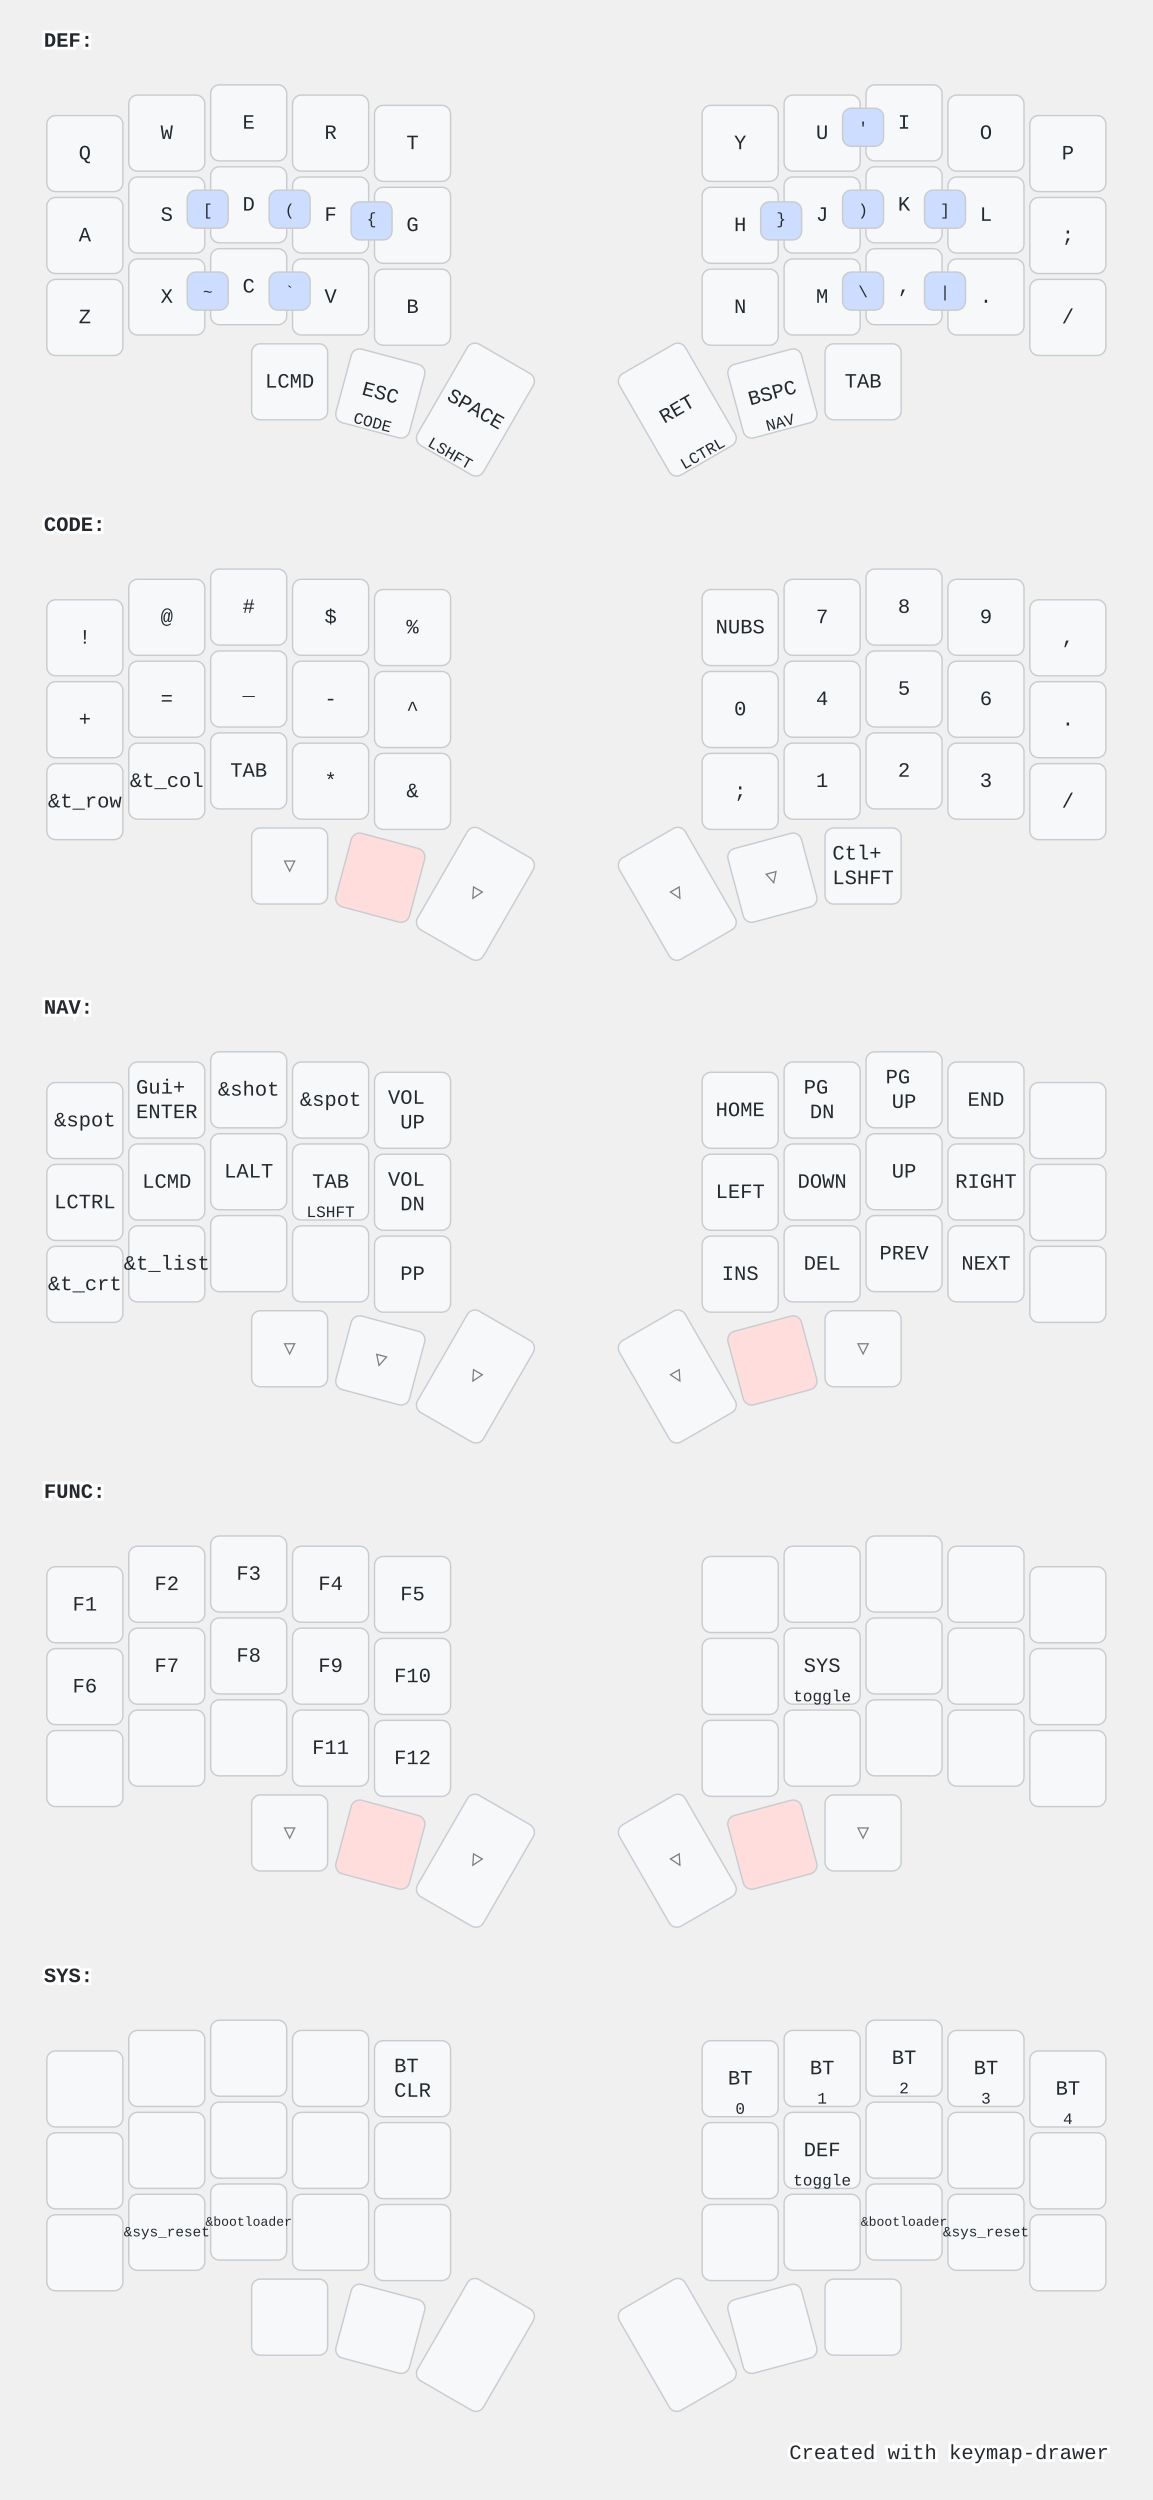
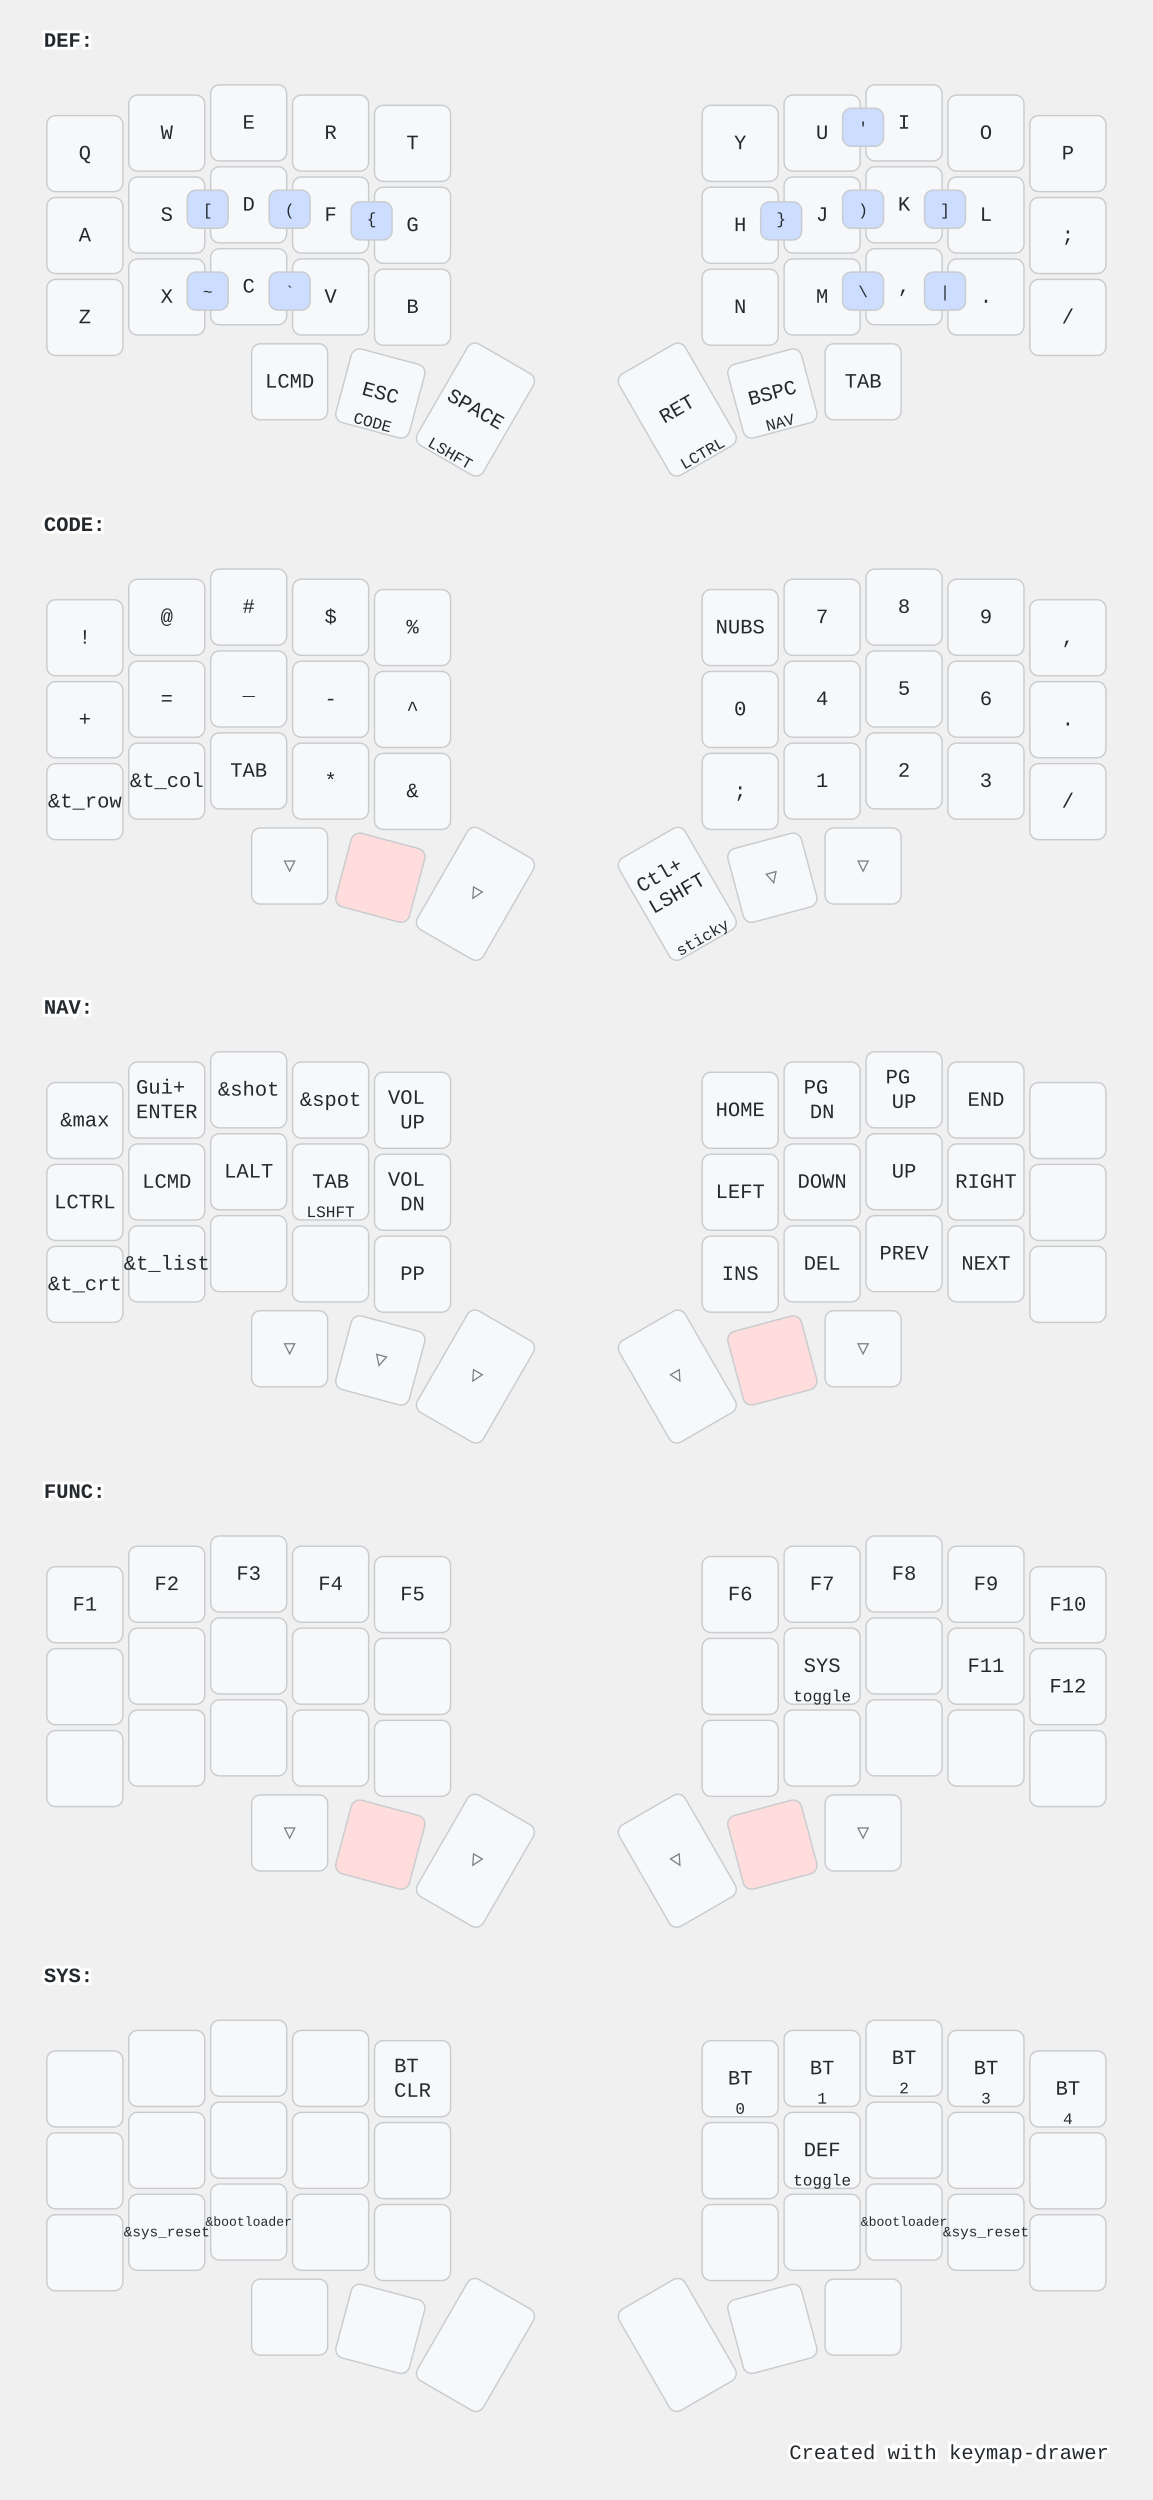
<svg xmlns="http://www.w3.org/2000/svg" width="788" height="1709" viewBox="0 0 788 1709" class="keymap">
  <style>/* inherit to force styles through use tags */
svg path {
    fill: inherit;
}

/* font and background color specifications */
svg.keymap {
    font-family: SFMono-Regular,Consolas,Liberation Mono,Menlo,monospace;
    font-size: 14px;
    font-kerning: normal;
    text-rendering: optimizeLegibility;
    fill: #24292e;
}

/* default key styling */
rect.key {
    fill: #f6f8fa;
}

rect.key, rect.combo {
    stroke: #c9cccf;
    stroke-width: 1;
}

/* default key side styling, only used is draw_key_sides is set */
rect.side {
    filter: brightness(90%);
}

/* color accent for combo boxes */
rect.combo, rect.combo-separate {
    fill: #cdf;
}

/* color accent for held keys */
rect.held, rect.combo.held {
    fill: #fdd;
}

/* color accent for ghost (optional) keys */
rect.ghost, rect.combo.ghost {
    stroke-dasharray: 4, 4;
    stroke-width: 2;
}

text {
    text-anchor: middle;
    dominant-baseline: middle;
}

/* styling for layer labels */
text.label {
    font-weight: bold;
    text-anchor: start;
    stroke: white;
    stroke-width: 4;
    paint-order: stroke;
}

/* styling for optional footer */
text.footer {
    text-anchor: end;
    dominant-baseline: auto;
    stroke: white;
    stroke-width: 4;
    paint-order: stroke;
}

/* styling for combo tap, and key hold/shifted label text */
text.combo, text.hold, text.shifted {
    font-size: 11px;
}

text.hold {
    text-anchor: middle;
    dominant-baseline: auto;
}

text.shifted {
    text-anchor: middle;
    dominant-baseline: hanging;
}

/* styling for hold/shifted label text in combo box */
text.combo.hold, text.combo.shifted {
    font-size: 8px;
}

/* lighter symbol for transparent keys */
text.trans {
    fill: #7b7e81;
}

/* styling for combo dendrons */
path.combo {
    stroke-width: 1;
    stroke: gray;
    fill: none;
}

/* Start Tabler Icons Cleanup */
/* cannot use height/width with glyphs */
.icon-tabler &gt; path {
    fill: inherit;
    stroke: inherit;
    stroke-width: 2;
}
/* hide tabler's default box */
.icon-tabler &gt; path[stroke="none"][fill="none"] {
    visibility: hidden;
}
/* End Tabler Icons Cleanup */

@media (prefers-color-scheme: dark) {
svg.keymap { fill: #d1d6db; }
rect.key { fill: #3f4750; }
rect.key, rect.combo { stroke: #60666c; }
rect.combo, rect.combo-separate { fill: #1f3d7a; }
rect.held, rect.combo.held { fill: #854747; }
text.label, text.footer { stroke: black; }
text.trans { fill: #7e8184; }
path.combo { stroke: #7f7f7f; }

}</style>
  <g transform="translate(30, 0)" class="layer-DEF">
    <text x="0" y="28" class="label">DEF:</text>
    <g transform="translate(0, 56)">
      <g transform="translate(28, 49)" class="key keypos-0">
        <rect rx="6" ry="6" x="-26" y="-26" width="52" height="52" class="key" />
        <text x="0" y="0" class="key tap">Q</text>
      </g>
      <g transform="translate(84, 35)" class="key keypos-1">
        <rect rx="6" ry="6" x="-26" y="-26" width="52" height="52" class="key" />
        <text x="0" y="0" class="key tap">W</text>
      </g>
      <g transform="translate(140, 28)" class="key keypos-2">
        <rect rx="6" ry="6" x="-26" y="-26" width="52" height="52" class="key" />
        <text x="0" y="0" class="key tap">E</text>
      </g>
      <g transform="translate(196, 35)" class="key keypos-3">
        <rect rx="6" ry="6" x="-26" y="-26" width="52" height="52" class="key" />
        <text x="0" y="0" class="key tap">R</text>
      </g>
      <g transform="translate(252, 42)" class="key keypos-4">
        <rect rx="6" ry="6" x="-26" y="-26" width="52" height="52" class="key" />
        <text x="0" y="0" class="key tap">T</text>
      </g>
      <g transform="translate(476, 42)" class="key keypos-5">
        <rect rx="6" ry="6" x="-26" y="-26" width="52" height="52" class="key" />
        <text x="0" y="0" class="key tap">Y</text>
      </g>
      <g transform="translate(532, 35)" class="key keypos-6">
        <rect rx="6" ry="6" x="-26" y="-26" width="52" height="52" class="key" />
        <text x="0" y="0" class="key tap">U</text>
      </g>
      <g transform="translate(588, 28)" class="key keypos-7">
        <rect rx="6" ry="6" x="-26" y="-26" width="52" height="52" class="key" />
        <text x="0" y="0" class="key tap">I</text>
      </g>
      <g transform="translate(644, 35)" class="key keypos-8">
        <rect rx="6" ry="6" x="-26" y="-26" width="52" height="52" class="key" />
        <text x="0" y="0" class="key tap">O</text>
      </g>
      <g transform="translate(700, 49)" class="key keypos-9">
        <rect rx="6" ry="6" x="-26" y="-26" width="52" height="52" class="key" />
        <text x="0" y="0" class="key tap">P</text>
      </g>
      <g transform="translate(28, 105)" class="key keypos-10">
        <rect rx="6" ry="6" x="-26" y="-26" width="52" height="52" class="key" />
        <text x="0" y="0" class="key tap">A</text>
      </g>
      <g transform="translate(84, 91)" class="key keypos-11">
        <rect rx="6" ry="6" x="-26" y="-26" width="52" height="52" class="key" />
        <text x="0" y="0" class="key tap">S</text>
      </g>
      <g transform="translate(140, 84)" class="key keypos-12">
        <rect rx="6" ry="6" x="-26" y="-26" width="52" height="52" class="key" />
        <text x="0" y="0" class="key tap">D</text>
      </g>
      <g transform="translate(196, 91)" class="key keypos-13">
        <rect rx="6" ry="6" x="-26" y="-26" width="52" height="52" class="key" />
        <text x="0" y="0" class="key tap">F</text>
      </g>
      <g transform="translate(252, 98)" class="key keypos-14">
        <rect rx="6" ry="6" x="-26" y="-26" width="52" height="52" class="key" />
        <text x="0" y="0" class="key tap">G</text>
      </g>
      <g transform="translate(476, 98)" class="key keypos-15">
        <rect rx="6" ry="6" x="-26" y="-26" width="52" height="52" class="key" />
        <text x="0" y="0" class="key tap">H</text>
      </g>
      <g transform="translate(532, 91)" class="key keypos-16">
        <rect rx="6" ry="6" x="-26" y="-26" width="52" height="52" class="key" />
        <text x="0" y="0" class="key tap">J</text>
      </g>
      <g transform="translate(588, 84)" class="key keypos-17">
        <rect rx="6" ry="6" x="-26" y="-26" width="52" height="52" class="key" />
        <text x="0" y="0" class="key tap">K</text>
      </g>
      <g transform="translate(644, 91)" class="key keypos-18">
        <rect rx="6" ry="6" x="-26" y="-26" width="52" height="52" class="key" />
        <text x="0" y="0" class="key tap">L</text>
      </g>
      <g transform="translate(700, 105)" class="key keypos-19">
        <rect rx="6" ry="6" x="-26" y="-26" width="52" height="52" class="key" />
        <text x="0" y="0" class="key tap">;</text>
      </g>
      <g transform="translate(28, 161)" class="key keypos-20">
        <rect rx="6" ry="6" x="-26" y="-26" width="52" height="52" class="key" />
        <text x="0" y="0" class="key tap">Z</text>
      </g>
      <g transform="translate(84, 147)" class="key keypos-21">
        <rect rx="6" ry="6" x="-26" y="-26" width="52" height="52" class="key" />
        <text x="0" y="0" class="key tap">X</text>
      </g>
      <g transform="translate(140, 140)" class="key keypos-22">
        <rect rx="6" ry="6" x="-26" y="-26" width="52" height="52" class="key" />
        <text x="0" y="0" class="key tap">C</text>
      </g>
      <g transform="translate(196, 147)" class="key keypos-23">
        <rect rx="6" ry="6" x="-26" y="-26" width="52" height="52" class="key" />
        <text x="0" y="0" class="key tap">V</text>
      </g>
      <g transform="translate(252, 154)" class="key keypos-24">
        <rect rx="6" ry="6" x="-26" y="-26" width="52" height="52" class="key" />
        <text x="0" y="0" class="key tap">B</text>
      </g>
      <g transform="translate(476, 154)" class="key keypos-25">
        <rect rx="6" ry="6" x="-26" y="-26" width="52" height="52" class="key" />
        <text x="0" y="0" class="key tap">N</text>
      </g>
      <g transform="translate(532, 147)" class="key keypos-26">
        <rect rx="6" ry="6" x="-26" y="-26" width="52" height="52" class="key" />
        <text x="0" y="0" class="key tap">M</text>
      </g>
      <g transform="translate(588, 140)" class="key keypos-27">
        <rect rx="6" ry="6" x="-26" y="-26" width="52" height="52" class="key" />
        <text x="0" y="0" class="key tap">,</text>
      </g>
      <g transform="translate(644, 147)" class="key keypos-28">
        <rect rx="6" ry="6" x="-26" y="-26" width="52" height="52" class="key" />
        <text x="0" y="0" class="key tap">.</text>
      </g>
      <g transform="translate(700, 161)" class="key keypos-29">
        <rect rx="6" ry="6" x="-26" y="-26" width="52" height="52" class="key" />
        <text x="0" y="0" class="key tap">/</text>
      </g>
      <g transform="translate(168, 205)" class="key keypos-30">
        <rect rx="6" ry="6" x="-26" y="-26" width="52" height="52" class="key" />
        <text x="0" y="0" class="key tap">LCMD</text>
      </g>
      <g transform="translate(230, 213) rotate(15.0)" class="key keypos-31">
        <rect rx="6" ry="6" x="-26" y="-26" width="52" height="52" class="key" />
        <text x="0" y="0" class="key tap">ESC</text>
        <text x="0" y="24" class="key hold">CODE</text>
      </g>
      <g transform="translate(295, 224) rotate(30.0)" class="key keypos-32">
        <rect rx="6" ry="6" x="-26" y="-40" width="52" height="80" class="key" />
        <text x="0" y="0" class="key tap">SPACE</text>
        <text x="0" y="38" class="key hold">LSHFT</text>
      </g>
      <g transform="translate(433, 224) rotate(-30.0)" class="key keypos-33">
        <rect rx="6" ry="6" x="-26" y="-40" width="52" height="80" class="key" />
        <text x="0" y="0" class="key tap">RET</text>
        <text x="0" y="38" class="key hold">LCTRL</text>
      </g>
      <g transform="translate(498, 213) rotate(-15.0)" class="key keypos-34">
        <rect rx="6" ry="6" x="-26" y="-26" width="52" height="52" class="key" />
        <text x="0" y="0" class="key tap">BSPC</text>
        <text x="0" y="24" class="key hold">NAV</text>
      </g>
      <g transform="translate(560, 205)" class="key keypos-35">
        <rect rx="6" ry="6" x="-26" y="-26" width="52" height="52" class="key" />
        <text x="0" y="0" class="key tap">TAB</text>
      </g>
      <g class="combo combopos-0">
        <rect rx="6" ry="6" x="98" y="74" width="28" height="26" class="combo" />
        <text x="112" y="88" class="combo tap">[</text>
      </g>
      <g class="combo combopos-1">
        <rect rx="6" ry="6" x="602" y="74" width="28" height="26" class="combo" />
        <text x="616" y="88" class="combo tap">]</text>
      </g>
      <g class="combo combopos-2">
        <rect rx="6" ry="6" x="154" y="74" width="28" height="26" class="combo" />
        <text x="168" y="88" class="combo tap">(</text>
      </g>
      <g class="combo combopos-3">
        <rect rx="6" ry="6" x="546" y="74" width="28" height="26" class="combo" />
        <text x="560" y="88" class="combo tap">)</text>
      </g>
      <g class="combo combopos-4">
        <rect rx="6" ry="6" x="210" y="82" width="28" height="26" class="combo" />
        <text x="224" y="94" class="combo tap">{</text>
      </g>
      <g class="combo combopos-5">
        <rect rx="6" ry="6" x="490" y="82" width="28" height="26" class="combo" />
        <text x="504" y="94" class="combo tap">}</text>
      </g>
      <g class="combo combopos-6">
        <rect rx="6" ry="6" x="98" y="130" width="28" height="26" class="combo" />
        <text x="112" y="144" class="combo tap">~</text>
      </g>
      <g class="combo combopos-7">
        <rect rx="6" ry="6" x="154" y="130" width="28" height="26" class="combo" />
        <text x="168" y="144" class="combo tap">`</text>
      </g>
      <g class="combo combopos-8">
        <rect rx="6" ry="6" x="546" y="18" width="28" height="26" class="combo" />
        <text x="560" y="32" class="combo tap">'</text>
      </g>
      <g class="combo combopos-9">
        <rect rx="6" ry="6" x="546" y="130" width="28" height="26" class="combo" />
        <text x="560" y="144" class="combo tap">\</text>
      </g>
      <g class="combo combopos-10">
        <rect rx="6" ry="6" x="602" y="130" width="28" height="26" class="combo" />
        <text x="616" y="144" class="combo tap">|</text>
      </g>
    </g>
  </g>
  <g transform="translate(30, 331)" class="layer-CODE">
    <text x="0" y="28" class="label">CODE:</text>
    <g transform="translate(0, 56)">
      <g transform="translate(28, 49)" class="key keypos-0">
        <rect rx="6" ry="6" x="-26" y="-26" width="52" height="52" class="key" />
        <text x="0" y="0" class="key tap">!</text>
      </g>
      <g transform="translate(84, 35)" class="key keypos-1">
        <rect rx="6" ry="6" x="-26" y="-26" width="52" height="52" class="key" />
        <text x="0" y="0" class="key tap">@</text>
      </g>
      <g transform="translate(140, 28)" class="key keypos-2">
        <rect rx="6" ry="6" x="-26" y="-26" width="52" height="52" class="key" />
        <text x="0" y="0" class="key tap">#</text>
      </g>
      <g transform="translate(196, 35)" class="key keypos-3">
        <rect rx="6" ry="6" x="-26" y="-26" width="52" height="52" class="key" />
        <text x="0" y="0" class="key tap">$</text>
      </g>
      <g transform="translate(252, 42)" class="key keypos-4">
        <rect rx="6" ry="6" x="-26" y="-26" width="52" height="52" class="key" />
        <text x="0" y="0" class="key tap">%</text>
      </g>
      <g transform="translate(476, 42)" class="key keypos-5">
        <rect rx="6" ry="6" x="-26" y="-26" width="52" height="52" class="key" />
        <text x="0" y="0" class="key tap">NUBS</text>
      </g>
      <g transform="translate(532, 35)" class="key keypos-6">
        <rect rx="6" ry="6" x="-26" y="-26" width="52" height="52" class="key" />
        <text x="0" y="0" class="key tap">7</text>
      </g>
      <g transform="translate(588, 28)" class="key keypos-7">
        <rect rx="6" ry="6" x="-26" y="-26" width="52" height="52" class="key" />
        <text x="0" y="0" class="key tap">8</text>
      </g>
      <g transform="translate(644, 35)" class="key keypos-8">
        <rect rx="6" ry="6" x="-26" y="-26" width="52" height="52" class="key" />
        <text x="0" y="0" class="key tap">9</text>
      </g>
      <g transform="translate(700, 49)" class="key keypos-9">
        <rect rx="6" ry="6" x="-26" y="-26" width="52" height="52" class="key" />
        <text x="0" y="0" class="key tap">,</text>
      </g>
      <g transform="translate(28, 105)" class="key keypos-10">
        <rect rx="6" ry="6" x="-26" y="-26" width="52" height="52" class="key" />
        <text x="0" y="0" class="key tap">+</text>
      </g>
      <g transform="translate(84, 91)" class="key keypos-11">
        <rect rx="6" ry="6" x="-26" y="-26" width="52" height="52" class="key" />
        <text x="0" y="0" class="key tap">=</text>
      </g>
      <g transform="translate(140, 84)" class="key keypos-12">
        <rect rx="6" ry="6" x="-26" y="-26" width="52" height="52" class="key" />
        <text x="0" y="0" class="key tap">_</text>
      </g>
      <g transform="translate(196, 91)" class="key keypos-13">
        <rect rx="6" ry="6" x="-26" y="-26" width="52" height="52" class="key" />
        <text x="0" y="0" class="key tap">-</text>
      </g>
      <g transform="translate(252, 98)" class="key keypos-14">
        <rect rx="6" ry="6" x="-26" y="-26" width="52" height="52" class="key" />
        <text x="0" y="0" class="key tap">^</text>
      </g>
      <g transform="translate(476, 98)" class="key keypos-15">
        <rect rx="6" ry="6" x="-26" y="-26" width="52" height="52" class="key" />
        <text x="0" y="0" class="key tap">0</text>
      </g>
      <g transform="translate(532, 91)" class="key keypos-16">
        <rect rx="6" ry="6" x="-26" y="-26" width="52" height="52" class="key" />
        <text x="0" y="0" class="key tap">4</text>
      </g>
      <g transform="translate(588, 84)" class="key keypos-17">
        <rect rx="6" ry="6" x="-26" y="-26" width="52" height="52" class="key" />
        <text x="0" y="0" class="key tap">5</text>
      </g>
      <g transform="translate(644, 91)" class="key keypos-18">
        <rect rx="6" ry="6" x="-26" y="-26" width="52" height="52" class="key" />
        <text x="0" y="0" class="key tap">6</text>
      </g>
      <g transform="translate(700, 105)" class="key keypos-19">
        <rect rx="6" ry="6" x="-26" y="-26" width="52" height="52" class="key" />
        <text x="0" y="0" class="key tap">.</text>
      </g>
      <g transform="translate(28, 161)" class="key keypos-20">
        <rect rx="6" ry="6" x="-26" y="-26" width="52" height="52" class="key" />
        <text x="0" y="0" class="key tap">&amp;t_row</text>
      </g>
      <g transform="translate(84, 147)" class="key keypos-21">
        <rect rx="6" ry="6" x="-26" y="-26" width="52" height="52" class="key" />
        <text x="0" y="0" class="key tap">&amp;t_col</text>
      </g>
      <g transform="translate(140, 140)" class="key keypos-22">
        <rect rx="6" ry="6" x="-26" y="-26" width="52" height="52" class="key" />
        <text x="0" y="0" class="key tap">TAB</text>
      </g>
      <g transform="translate(196, 147)" class="key keypos-23">
        <rect rx="6" ry="6" x="-26" y="-26" width="52" height="52" class="key" />
        <text x="0" y="0" class="key tap">*</text>
      </g>
      <g transform="translate(252, 154)" class="key keypos-24">
        <rect rx="6" ry="6" x="-26" y="-26" width="52" height="52" class="key" />
        <text x="0" y="0" class="key tap">&amp;</text>
      </g>
      <g transform="translate(476, 154)" class="key keypos-25">
        <rect rx="6" ry="6" x="-26" y="-26" width="52" height="52" class="key" />
        <text x="0" y="0" class="key tap">;</text>
      </g>
      <g transform="translate(532, 147)" class="key keypos-26">
        <rect rx="6" ry="6" x="-26" y="-26" width="52" height="52" class="key" />
        <text x="0" y="0" class="key tap">1</text>
      </g>
      <g transform="translate(588, 140)" class="key keypos-27">
        <rect rx="6" ry="6" x="-26" y="-26" width="52" height="52" class="key" />
        <text x="0" y="0" class="key tap">2</text>
      </g>
      <g transform="translate(644, 147)" class="key keypos-28">
        <rect rx="6" ry="6" x="-26" y="-26" width="52" height="52" class="key" />
        <text x="0" y="0" class="key tap">3</text>
      </g>
      <g transform="translate(700, 161)" class="key keypos-29">
        <rect rx="6" ry="6" x="-26" y="-26" width="52" height="52" class="key" />
        <text x="0" y="0" class="key tap">/</text>
      </g>
      <g transform="translate(168, 205)" class="key trans keypos-30">
        <rect rx="6" ry="6" x="-26" y="-26" width="52" height="52" class="key trans" />
        <text x="0" y="0" class="key trans tap">▽</text>
      </g>
      <g transform="translate(230, 213) rotate(15.0)" class="key held keypos-31">
        <rect rx="6" ry="6" x="-26" y="-26" width="52" height="52" class="key held" />
      </g>
      <g transform="translate(295, 224) rotate(30.0)" class="key trans keypos-32">
        <rect rx="6" ry="6" x="-26" y="-40" width="52" height="80" class="key trans" />
        <text x="0" y="0" class="key trans tap">▽</text>
      </g>
-       <g transform="translate(433, 224) rotate(-30.0)" class="key trans keypos-33">
-         <rect rx="6" ry="6" x="-26" y="-40" width="52" height="80" class="key trans" />
-         <text x="0" y="0" class="key trans tap">▽</text>
+       <g transform="translate(433, 224) rotate(-30.0)" class="key keypos-33">
+         <rect rx="6" ry="6" x="-26" y="-40" width="52" height="80" class="key" />
+         <text x="0" y="0" class="key tap">
+           <tspan x="0" dy="-1.2em">Ctl+</tspan>
+           <tspan x="0" dy="1.2em">LSHFT</tspan>
+         </text>
+         <text x="0" y="38" class="key hold">sticky</text>
      </g>
      <g transform="translate(498, 213) rotate(-15.0)" class="key trans keypos-34">
        <rect rx="6" ry="6" x="-26" y="-26" width="52" height="52" class="key trans" />
        <text x="0" y="0" class="key trans tap">▽</text>
      </g>
-       <g transform="translate(560, 205)" class="key keypos-35">
-         <rect rx="6" ry="6" x="-26" y="-26" width="52" height="52" class="key" />
-         <text x="0" y="0" class="key tap">
-           <tspan x="0" dy="-0.6em">Ctl+</tspan>
-           <tspan x="0" dy="1.2em">LSHFT</tspan>
-         </text>
+       <g transform="translate(560, 205)" class="key trans keypos-35">
+         <rect rx="6" ry="6" x="-26" y="-26" width="52" height="52" class="key trans" />
+         <text x="0" y="0" class="key trans tap">▽</text>
      </g>
    </g>
  </g>
  <g transform="translate(30, 661)" class="layer-NAV">
    <text x="0" y="28" class="label">NAV:</text>
    <g transform="translate(0, 56)">
      <g transform="translate(28, 49)" class="key keypos-0">
        <rect rx="6" ry="6" x="-26" y="-26" width="52" height="52" class="key" />
-         <text x="0" y="0" class="key tap">&amp;spot</text>
+         <text x="0" y="0" class="key tap">&amp;max</text>
      </g>
      <g transform="translate(84, 35)" class="key keypos-1">
        <rect rx="6" ry="6" x="-26" y="-26" width="52" height="52" class="key" />
        <text x="0" y="0" class="key tap">
          <tspan x="0" dy="-0.6em">Gui+</tspan>
          <tspan x="0" dy="1.2em">ENTER</tspan>
        </text>
      </g>
      <g transform="translate(140, 28)" class="key keypos-2">
        <rect rx="6" ry="6" x="-26" y="-26" width="52" height="52" class="key" />
        <text x="0" y="0" class="key tap">&amp;shot</text>
      </g>
      <g transform="translate(196, 35)" class="key keypos-3">
        <rect rx="6" ry="6" x="-26" y="-26" width="52" height="52" class="key" />
        <text x="0" y="0" class="key tap">&amp;spot</text>
      </g>
      <g transform="translate(252, 42)" class="key keypos-4">
        <rect rx="6" ry="6" x="-26" y="-26" width="52" height="52" class="key" />
        <text x="0" y="0" class="key tap">
          <tspan x="0" dy="-0.6em">VOL</tspan>
          <tspan x="0" dy="1.2em">UP</tspan>
        </text>
      </g>
      <g transform="translate(476, 42)" class="key keypos-5">
        <rect rx="6" ry="6" x="-26" y="-26" width="52" height="52" class="key" />
        <text x="0" y="0" class="key tap">HOME</text>
      </g>
      <g transform="translate(532, 35)" class="key keypos-6">
        <rect rx="6" ry="6" x="-26" y="-26" width="52" height="52" class="key" />
        <text x="0" y="0" class="key tap">
          <tspan x="0" dy="-0.6em">PG</tspan>
          <tspan x="0" dy="1.2em">DN</tspan>
        </text>
      </g>
      <g transform="translate(588, 28)" class="key keypos-7">
        <rect rx="6" ry="6" x="-26" y="-26" width="52" height="52" class="key" />
        <text x="0" y="0" class="key tap">
          <tspan x="0" dy="-0.6em">PG</tspan>
          <tspan x="0" dy="1.2em">UP</tspan>
        </text>
      </g>
      <g transform="translate(644, 35)" class="key keypos-8">
        <rect rx="6" ry="6" x="-26" y="-26" width="52" height="52" class="key" />
        <text x="0" y="0" class="key tap">END</text>
      </g>
      <g transform="translate(700, 49)" class="key keypos-9">
        <rect rx="6" ry="6" x="-26" y="-26" width="52" height="52" class="key" />
      </g>
      <g transform="translate(28, 105)" class="key keypos-10">
        <rect rx="6" ry="6" x="-26" y="-26" width="52" height="52" class="key" />
        <text x="0" y="0" class="key tap">LCTRL</text>
      </g>
      <g transform="translate(84, 91)" class="key keypos-11">
        <rect rx="6" ry="6" x="-26" y="-26" width="52" height="52" class="key" />
        <text x="0" y="0" class="key tap">LCMD</text>
      </g>
      <g transform="translate(140, 84)" class="key keypos-12">
        <rect rx="6" ry="6" x="-26" y="-26" width="52" height="52" class="key" />
        <text x="0" y="0" class="key tap">LALT</text>
      </g>
      <g transform="translate(196, 91)" class="key keypos-13">
        <rect rx="6" ry="6" x="-26" y="-26" width="52" height="52" class="key" />
        <text x="0" y="0" class="key tap">TAB</text>
        <text x="0" y="24" class="key hold">LSHFT</text>
      </g>
      <g transform="translate(252, 98)" class="key keypos-14">
        <rect rx="6" ry="6" x="-26" y="-26" width="52" height="52" class="key" />
        <text x="0" y="0" class="key tap">
          <tspan x="0" dy="-0.6em">VOL</tspan>
          <tspan x="0" dy="1.2em">DN</tspan>
        </text>
      </g>
      <g transform="translate(476, 98)" class="key keypos-15">
        <rect rx="6" ry="6" x="-26" y="-26" width="52" height="52" class="key" />
        <text x="0" y="0" class="key tap">LEFT</text>
      </g>
      <g transform="translate(532, 91)" class="key keypos-16">
        <rect rx="6" ry="6" x="-26" y="-26" width="52" height="52" class="key" />
        <text x="0" y="0" class="key tap">DOWN</text>
      </g>
      <g transform="translate(588, 84)" class="key keypos-17">
        <rect rx="6" ry="6" x="-26" y="-26" width="52" height="52" class="key" />
        <text x="0" y="0" class="key tap">UP</text>
      </g>
      <g transform="translate(644, 91)" class="key keypos-18">
        <rect rx="6" ry="6" x="-26" y="-26" width="52" height="52" class="key" />
        <text x="0" y="0" class="key tap">RIGHT</text>
      </g>
      <g transform="translate(700, 105)" class="key keypos-19">
        <rect rx="6" ry="6" x="-26" y="-26" width="52" height="52" class="key" />
      </g>
      <g transform="translate(28, 161)" class="key keypos-20">
        <rect rx="6" ry="6" x="-26" y="-26" width="52" height="52" class="key" />
        <text x="0" y="0" class="key tap">&amp;t_crt</text>
      </g>
      <g transform="translate(84, 147)" class="key keypos-21">
        <rect rx="6" ry="6" x="-26" y="-26" width="52" height="52" class="key" />
        <text x="0" y="0" class="key tap">&amp;t_list</text>
      </g>
      <g transform="translate(140, 140)" class="key keypos-22">
        <rect rx="6" ry="6" x="-26" y="-26" width="52" height="52" class="key" />
      </g>
      <g transform="translate(196, 147)" class="key keypos-23">
        <rect rx="6" ry="6" x="-26" y="-26" width="52" height="52" class="key" />
      </g>
      <g transform="translate(252, 154)" class="key keypos-24">
        <rect rx="6" ry="6" x="-26" y="-26" width="52" height="52" class="key" />
        <text x="0" y="0" class="key tap">PP</text>
      </g>
      <g transform="translate(476, 154)" class="key keypos-25">
        <rect rx="6" ry="6" x="-26" y="-26" width="52" height="52" class="key" />
        <text x="0" y="0" class="key tap">INS</text>
      </g>
      <g transform="translate(532, 147)" class="key keypos-26">
        <rect rx="6" ry="6" x="-26" y="-26" width="52" height="52" class="key" />
        <text x="0" y="0" class="key tap">DEL</text>
      </g>
      <g transform="translate(588, 140)" class="key keypos-27">
        <rect rx="6" ry="6" x="-26" y="-26" width="52" height="52" class="key" />
        <text x="0" y="0" class="key tap">PREV</text>
      </g>
      <g transform="translate(644, 147)" class="key keypos-28">
        <rect rx="6" ry="6" x="-26" y="-26" width="52" height="52" class="key" />
        <text x="0" y="0" class="key tap">NEXT</text>
      </g>
      <g transform="translate(700, 161)" class="key keypos-29">
        <rect rx="6" ry="6" x="-26" y="-26" width="52" height="52" class="key" />
      </g>
      <g transform="translate(168, 205)" class="key trans keypos-30">
        <rect rx="6" ry="6" x="-26" y="-26" width="52" height="52" class="key trans" />
        <text x="0" y="0" class="key trans tap">▽</text>
      </g>
      <g transform="translate(230, 213) rotate(15.0)" class="key trans keypos-31">
        <rect rx="6" ry="6" x="-26" y="-26" width="52" height="52" class="key trans" />
        <text x="0" y="0" class="key trans tap">▽</text>
      </g>
      <g transform="translate(295, 224) rotate(30.0)" class="key trans keypos-32">
        <rect rx="6" ry="6" x="-26" y="-40" width="52" height="80" class="key trans" />
        <text x="0" y="0" class="key trans tap">▽</text>
      </g>
      <g transform="translate(433, 224) rotate(-30.0)" class="key trans keypos-33">
        <rect rx="6" ry="6" x="-26" y="-40" width="52" height="80" class="key trans" />
        <text x="0" y="0" class="key trans tap">▽</text>
      </g>
      <g transform="translate(498, 213) rotate(-15.0)" class="key held keypos-34">
        <rect rx="6" ry="6" x="-26" y="-26" width="52" height="52" class="key held" />
      </g>
      <g transform="translate(560, 205)" class="key trans keypos-35">
        <rect rx="6" ry="6" x="-26" y="-26" width="52" height="52" class="key trans" />
        <text x="0" y="0" class="key trans tap">▽</text>
      </g>
    </g>
  </g>
  <g transform="translate(30, 992)" class="layer-FUNC">
    <text x="0" y="28" class="label">FUNC:</text>
    <g transform="translate(0, 56)">
      <g transform="translate(28, 49)" class="key keypos-0">
        <rect rx="6" ry="6" x="-26" y="-26" width="52" height="52" class="key" />
        <text x="0" y="0" class="key tap">F1</text>
      </g>
      <g transform="translate(84, 35)" class="key keypos-1">
        <rect rx="6" ry="6" x="-26" y="-26" width="52" height="52" class="key" />
        <text x="0" y="0" class="key tap">F2</text>
      </g>
      <g transform="translate(140, 28)" class="key keypos-2">
        <rect rx="6" ry="6" x="-26" y="-26" width="52" height="52" class="key" />
        <text x="0" y="0" class="key tap">F3</text>
      </g>
      <g transform="translate(196, 35)" class="key keypos-3">
        <rect rx="6" ry="6" x="-26" y="-26" width="52" height="52" class="key" />
        <text x="0" y="0" class="key tap">F4</text>
      </g>
      <g transform="translate(252, 42)" class="key keypos-4">
        <rect rx="6" ry="6" x="-26" y="-26" width="52" height="52" class="key" />
        <text x="0" y="0" class="key tap">F5</text>
      </g>
      <g transform="translate(476, 42)" class="key keypos-5">
        <rect rx="6" ry="6" x="-26" y="-26" width="52" height="52" class="key" />
+         <text x="0" y="0" class="key tap">F6</text>
      </g>
      <g transform="translate(532, 35)" class="key keypos-6">
        <rect rx="6" ry="6" x="-26" y="-26" width="52" height="52" class="key" />
+         <text x="0" y="0" class="key tap">F7</text>
      </g>
      <g transform="translate(588, 28)" class="key keypos-7">
        <rect rx="6" ry="6" x="-26" y="-26" width="52" height="52" class="key" />
+         <text x="0" y="0" class="key tap">F8</text>
      </g>
      <g transform="translate(644, 35)" class="key keypos-8">
        <rect rx="6" ry="6" x="-26" y="-26" width="52" height="52" class="key" />
+         <text x="0" y="0" class="key tap">F9</text>
      </g>
      <g transform="translate(700, 49)" class="key keypos-9">
        <rect rx="6" ry="6" x="-26" y="-26" width="52" height="52" class="key" />
+         <text x="0" y="0" class="key tap">F10</text>
      </g>
      <g transform="translate(28, 105)" class="key keypos-10">
        <rect rx="6" ry="6" x="-26" y="-26" width="52" height="52" class="key" />
-         <text x="0" y="0" class="key tap">F6</text>
      </g>
      <g transform="translate(84, 91)" class="key keypos-11">
        <rect rx="6" ry="6" x="-26" y="-26" width="52" height="52" class="key" />
-         <text x="0" y="0" class="key tap">F7</text>
      </g>
      <g transform="translate(140, 84)" class="key keypos-12">
        <rect rx="6" ry="6" x="-26" y="-26" width="52" height="52" class="key" />
-         <text x="0" y="0" class="key tap">F8</text>
      </g>
      <g transform="translate(196, 91)" class="key keypos-13">
        <rect rx="6" ry="6" x="-26" y="-26" width="52" height="52" class="key" />
-         <text x="0" y="0" class="key tap">F9</text>
      </g>
      <g transform="translate(252, 98)" class="key keypos-14">
        <rect rx="6" ry="6" x="-26" y="-26" width="52" height="52" class="key" />
-         <text x="0" y="0" class="key tap">F10</text>
      </g>
      <g transform="translate(476, 98)" class="key keypos-15">
        <rect rx="6" ry="6" x="-26" y="-26" width="52" height="52" class="key" />
      </g>
      <g transform="translate(532, 91)" class="key keypos-16">
        <rect rx="6" ry="6" x="-26" y="-26" width="52" height="52" class="key" />
        <text x="0" y="0" class="key tap">SYS</text>
        <text x="0" y="24" class="key hold">toggle</text>
      </g>
      <g transform="translate(588, 84)" class="key keypos-17">
        <rect rx="6" ry="6" x="-26" y="-26" width="52" height="52" class="key" />
      </g>
      <g transform="translate(644, 91)" class="key keypos-18">
        <rect rx="6" ry="6" x="-26" y="-26" width="52" height="52" class="key" />
+         <text x="0" y="0" class="key tap">F11</text>
      </g>
      <g transform="translate(700, 105)" class="key keypos-19">
        <rect rx="6" ry="6" x="-26" y="-26" width="52" height="52" class="key" />
+         <text x="0" y="0" class="key tap">F12</text>
      </g>
      <g transform="translate(28, 161)" class="key keypos-20">
        <rect rx="6" ry="6" x="-26" y="-26" width="52" height="52" class="key" />
      </g>
      <g transform="translate(84, 147)" class="key keypos-21">
        <rect rx="6" ry="6" x="-26" y="-26" width="52" height="52" class="key" />
      </g>
      <g transform="translate(140, 140)" class="key keypos-22">
        <rect rx="6" ry="6" x="-26" y="-26" width="52" height="52" class="key" />
      </g>
      <g transform="translate(196, 147)" class="key keypos-23">
        <rect rx="6" ry="6" x="-26" y="-26" width="52" height="52" class="key" />
-         <text x="0" y="0" class="key tap">F11</text>
      </g>
      <g transform="translate(252, 154)" class="key keypos-24">
        <rect rx="6" ry="6" x="-26" y="-26" width="52" height="52" class="key" />
-         <text x="0" y="0" class="key tap">F12</text>
      </g>
      <g transform="translate(476, 154)" class="key keypos-25">
        <rect rx="6" ry="6" x="-26" y="-26" width="52" height="52" class="key" />
      </g>
      <g transform="translate(532, 147)" class="key keypos-26">
        <rect rx="6" ry="6" x="-26" y="-26" width="52" height="52" class="key" />
      </g>
      <g transform="translate(588, 140)" class="key keypos-27">
        <rect rx="6" ry="6" x="-26" y="-26" width="52" height="52" class="key" />
      </g>
      <g transform="translate(644, 147)" class="key keypos-28">
        <rect rx="6" ry="6" x="-26" y="-26" width="52" height="52" class="key" />
      </g>
      <g transform="translate(700, 161)" class="key keypos-29">
        <rect rx="6" ry="6" x="-26" y="-26" width="52" height="52" class="key" />
      </g>
      <g transform="translate(168, 205)" class="key trans keypos-30">
        <rect rx="6" ry="6" x="-26" y="-26" width="52" height="52" class="key trans" />
        <text x="0" y="0" class="key trans tap">▽</text>
      </g>
      <g transform="translate(230, 213) rotate(15.0)" class="key held keypos-31">
        <rect rx="6" ry="6" x="-26" y="-26" width="52" height="52" class="key held" />
      </g>
      <g transform="translate(295, 224) rotate(30.0)" class="key trans keypos-32">
        <rect rx="6" ry="6" x="-26" y="-40" width="52" height="80" class="key trans" />
        <text x="0" y="0" class="key trans tap">▽</text>
      </g>
      <g transform="translate(433, 224) rotate(-30.0)" class="key trans keypos-33">
        <rect rx="6" ry="6" x="-26" y="-40" width="52" height="80" class="key trans" />
        <text x="0" y="0" class="key trans tap">▽</text>
      </g>
      <g transform="translate(498, 213) rotate(-15.0)" class="key held keypos-34">
        <rect rx="6" ry="6" x="-26" y="-26" width="52" height="52" class="key held" />
      </g>
      <g transform="translate(560, 205)" class="key trans keypos-35">
        <rect rx="6" ry="6" x="-26" y="-26" width="52" height="52" class="key trans" />
        <text x="0" y="0" class="key trans tap">▽</text>
      </g>
    </g>
  </g>
  <g transform="translate(30, 1323)" class="layer-SYS">
    <text x="0" y="28" class="label">SYS:</text>
    <g transform="translate(0, 56)">
      <g transform="translate(28, 49)" class="key keypos-0">
        <rect rx="6" ry="6" x="-26" y="-26" width="52" height="52" class="key" />
      </g>
      <g transform="translate(84, 35)" class="key keypos-1">
        <rect rx="6" ry="6" x="-26" y="-26" width="52" height="52" class="key" />
      </g>
      <g transform="translate(140, 28)" class="key keypos-2">
        <rect rx="6" ry="6" x="-26" y="-26" width="52" height="52" class="key" />
      </g>
      <g transform="translate(196, 35)" class="key keypos-3">
        <rect rx="6" ry="6" x="-26" y="-26" width="52" height="52" class="key" />
      </g>
      <g transform="translate(252, 42)" class="key keypos-4">
        <rect rx="6" ry="6" x="-26" y="-26" width="52" height="52" class="key" />
        <text x="0" y="0" class="key tap">
          <tspan x="0" dy="-0.6em">BT</tspan>
          <tspan x="0" dy="1.2em">CLR</tspan>
        </text>
      </g>
      <g transform="translate(476, 42)" class="key keypos-5">
        <rect rx="6" ry="6" x="-26" y="-26" width="52" height="52" class="key" />
        <text x="0" y="0" class="key tap">BT</text>
        <text x="0" y="24" class="key hold">0</text>
      </g>
      <g transform="translate(532, 35)" class="key keypos-6">
        <rect rx="6" ry="6" x="-26" y="-26" width="52" height="52" class="key" />
        <text x="0" y="0" class="key tap">BT</text>
        <text x="0" y="24" class="key hold">1</text>
      </g>
      <g transform="translate(588, 28)" class="key keypos-7">
        <rect rx="6" ry="6" x="-26" y="-26" width="52" height="52" class="key" />
        <text x="0" y="0" class="key tap">BT</text>
        <text x="0" y="24" class="key hold">2</text>
      </g>
      <g transform="translate(644, 35)" class="key keypos-8">
        <rect rx="6" ry="6" x="-26" y="-26" width="52" height="52" class="key" />
        <text x="0" y="0" class="key tap">BT</text>
        <text x="0" y="24" class="key hold">3</text>
      </g>
      <g transform="translate(700, 49)" class="key keypos-9">
        <rect rx="6" ry="6" x="-26" y="-26" width="52" height="52" class="key" />
        <text x="0" y="0" class="key tap">BT</text>
        <text x="0" y="24" class="key hold">4</text>
      </g>
      <g transform="translate(28, 105)" class="key keypos-10">
        <rect rx="6" ry="6" x="-26" y="-26" width="52" height="52" class="key" />
      </g>
      <g transform="translate(84, 91)" class="key keypos-11">
        <rect rx="6" ry="6" x="-26" y="-26" width="52" height="52" class="key" />
      </g>
      <g transform="translate(140, 84)" class="key keypos-12">
        <rect rx="6" ry="6" x="-26" y="-26" width="52" height="52" class="key" />
      </g>
      <g transform="translate(196, 91)" class="key keypos-13">
        <rect rx="6" ry="6" x="-26" y="-26" width="52" height="52" class="key" />
      </g>
      <g transform="translate(252, 98)" class="key keypos-14">
        <rect rx="6" ry="6" x="-26" y="-26" width="52" height="52" class="key" />
      </g>
      <g transform="translate(476, 98)" class="key keypos-15">
        <rect rx="6" ry="6" x="-26" y="-26" width="52" height="52" class="key" />
      </g>
      <g transform="translate(532, 91)" class="key keypos-16">
        <rect rx="6" ry="6" x="-26" y="-26" width="52" height="52" class="key" />
        <text x="0" y="0" class="key tap">DEF</text>
        <text x="0" y="24" class="key hold">toggle</text>
      </g>
      <g transform="translate(588, 84)" class="key keypos-17">
        <rect rx="6" ry="6" x="-26" y="-26" width="52" height="52" class="key" />
      </g>
      <g transform="translate(644, 91)" class="key keypos-18">
        <rect rx="6" ry="6" x="-26" y="-26" width="52" height="52" class="key" />
      </g>
      <g transform="translate(700, 105)" class="key keypos-19">
        <rect rx="6" ry="6" x="-26" y="-26" width="52" height="52" class="key" />
      </g>
      <g transform="translate(28, 161)" class="key keypos-20">
        <rect rx="6" ry="6" x="-26" y="-26" width="52" height="52" class="key" />
      </g>
      <g transform="translate(84, 147)" class="key keypos-21">
        <rect rx="6" ry="6" x="-26" y="-26" width="52" height="52" class="key" />
        <text x="0" y="0" class="key tap">
          <tspan style="font-size: 70%">&amp;sys_reset</tspan>
        </text>
      </g>
      <g transform="translate(140, 140)" class="key keypos-22">
        <rect rx="6" ry="6" x="-26" y="-26" width="52" height="52" class="key" />
        <text x="0" y="0" class="key tap">
          <tspan style="font-size: 64%">&amp;bootloader</tspan>
        </text>
      </g>
      <g transform="translate(196, 147)" class="key keypos-23">
        <rect rx="6" ry="6" x="-26" y="-26" width="52" height="52" class="key" />
      </g>
      <g transform="translate(252, 154)" class="key keypos-24">
        <rect rx="6" ry="6" x="-26" y="-26" width="52" height="52" class="key" />
      </g>
      <g transform="translate(476, 154)" class="key keypos-25">
        <rect rx="6" ry="6" x="-26" y="-26" width="52" height="52" class="key" />
      </g>
      <g transform="translate(532, 147)" class="key keypos-26">
        <rect rx="6" ry="6" x="-26" y="-26" width="52" height="52" class="key" />
      </g>
      <g transform="translate(588, 140)" class="key keypos-27">
        <rect rx="6" ry="6" x="-26" y="-26" width="52" height="52" class="key" />
        <text x="0" y="0" class="key tap">
          <tspan style="font-size: 64%">&amp;bootloader</tspan>
        </text>
      </g>
      <g transform="translate(644, 147)" class="key keypos-28">
        <rect rx="6" ry="6" x="-26" y="-26" width="52" height="52" class="key" />
        <text x="0" y="0" class="key tap">
          <tspan style="font-size: 70%">&amp;sys_reset</tspan>
        </text>
      </g>
      <g transform="translate(700, 161)" class="key keypos-29">
        <rect rx="6" ry="6" x="-26" y="-26" width="52" height="52" class="key" />
      </g>
      <g transform="translate(168, 205)" class="key keypos-30">
        <rect rx="6" ry="6" x="-26" y="-26" width="52" height="52" class="key" />
      </g>
      <g transform="translate(230, 213) rotate(15.0)" class="key keypos-31">
        <rect rx="6" ry="6" x="-26" y="-26" width="52" height="52" class="key" />
      </g>
      <g transform="translate(295, 224) rotate(30.0)" class="key keypos-32">
        <rect rx="6" ry="6" x="-26" y="-40" width="52" height="80" class="key" />
      </g>
      <g transform="translate(433, 224) rotate(-30.0)" class="key keypos-33">
        <rect rx="6" ry="6" x="-26" y="-40" width="52" height="80" class="key" />
      </g>
      <g transform="translate(498, 213) rotate(-15.0)" class="key keypos-34">
        <rect rx="6" ry="6" x="-26" y="-26" width="52" height="52" class="key" />
      </g>
      <g transform="translate(560, 205)" class="key keypos-35">
        <rect rx="6" ry="6" x="-26" y="-26" width="52" height="52" class="key" />
      </g>
    </g>
  </g>
  <text x="758.0" y="1681.0" class="footer">Created with <a href="https://github.com/caksoylar/keymap-drawer">keymap-drawer</a>
  </text>
</svg>
